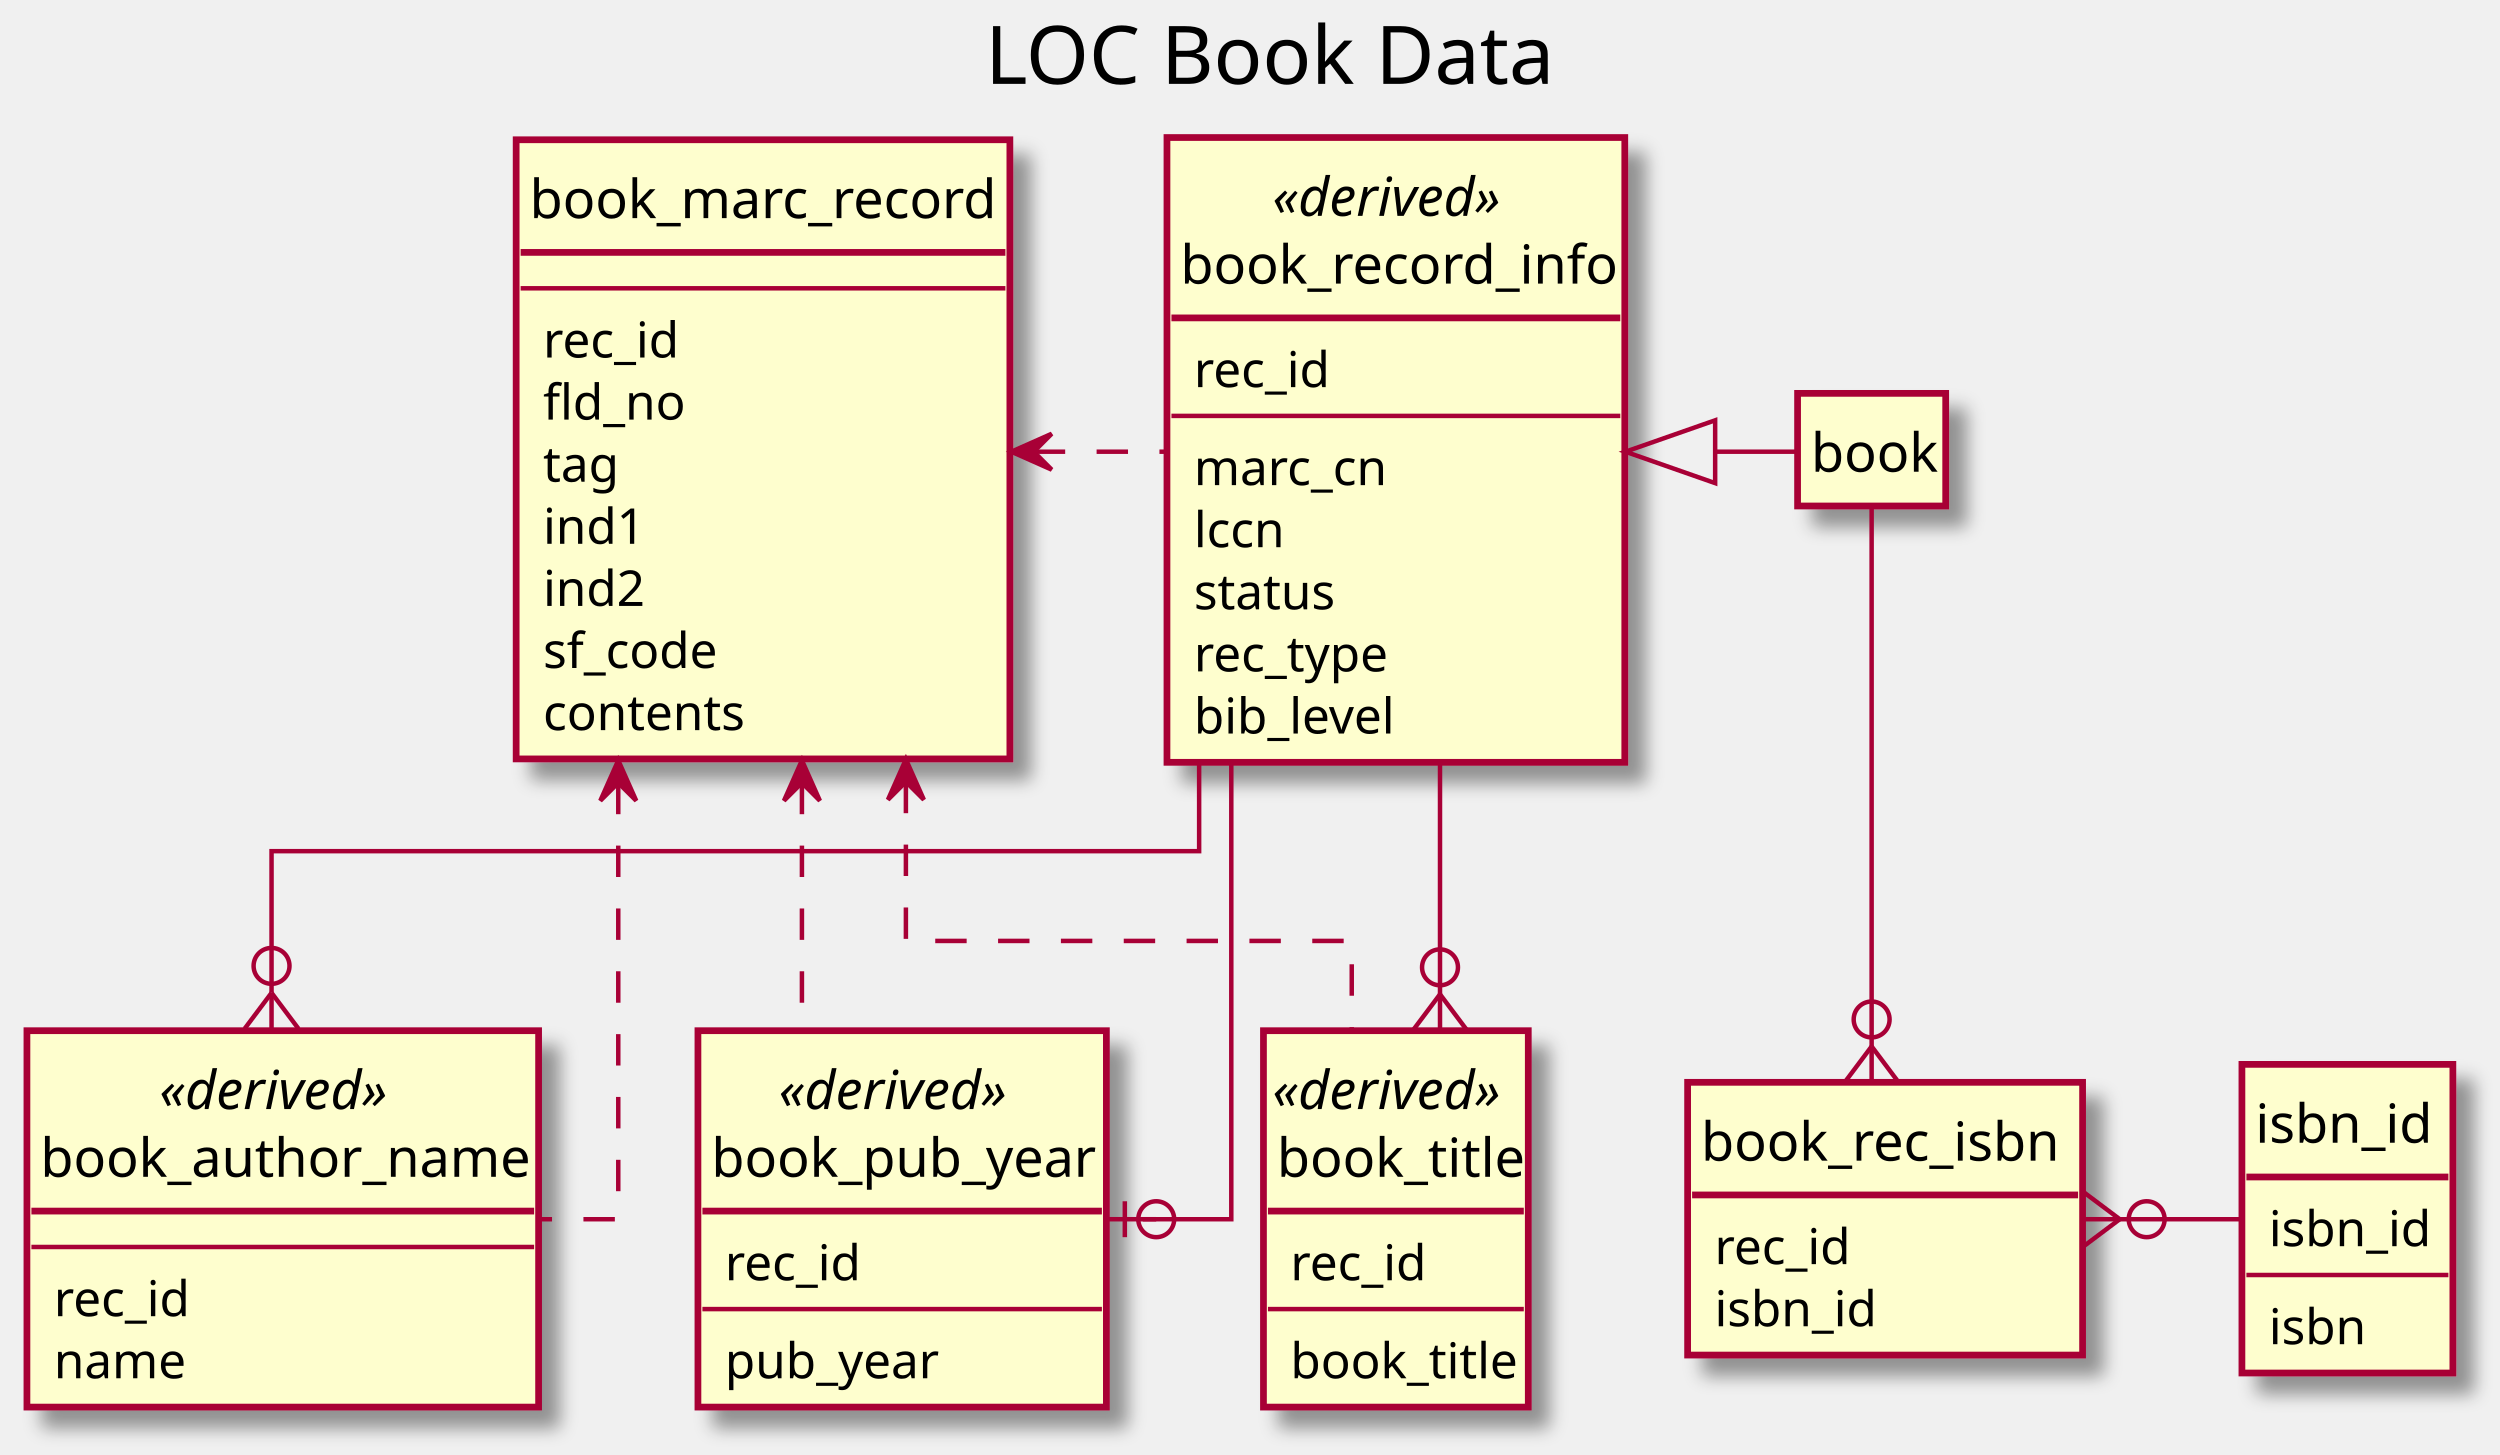
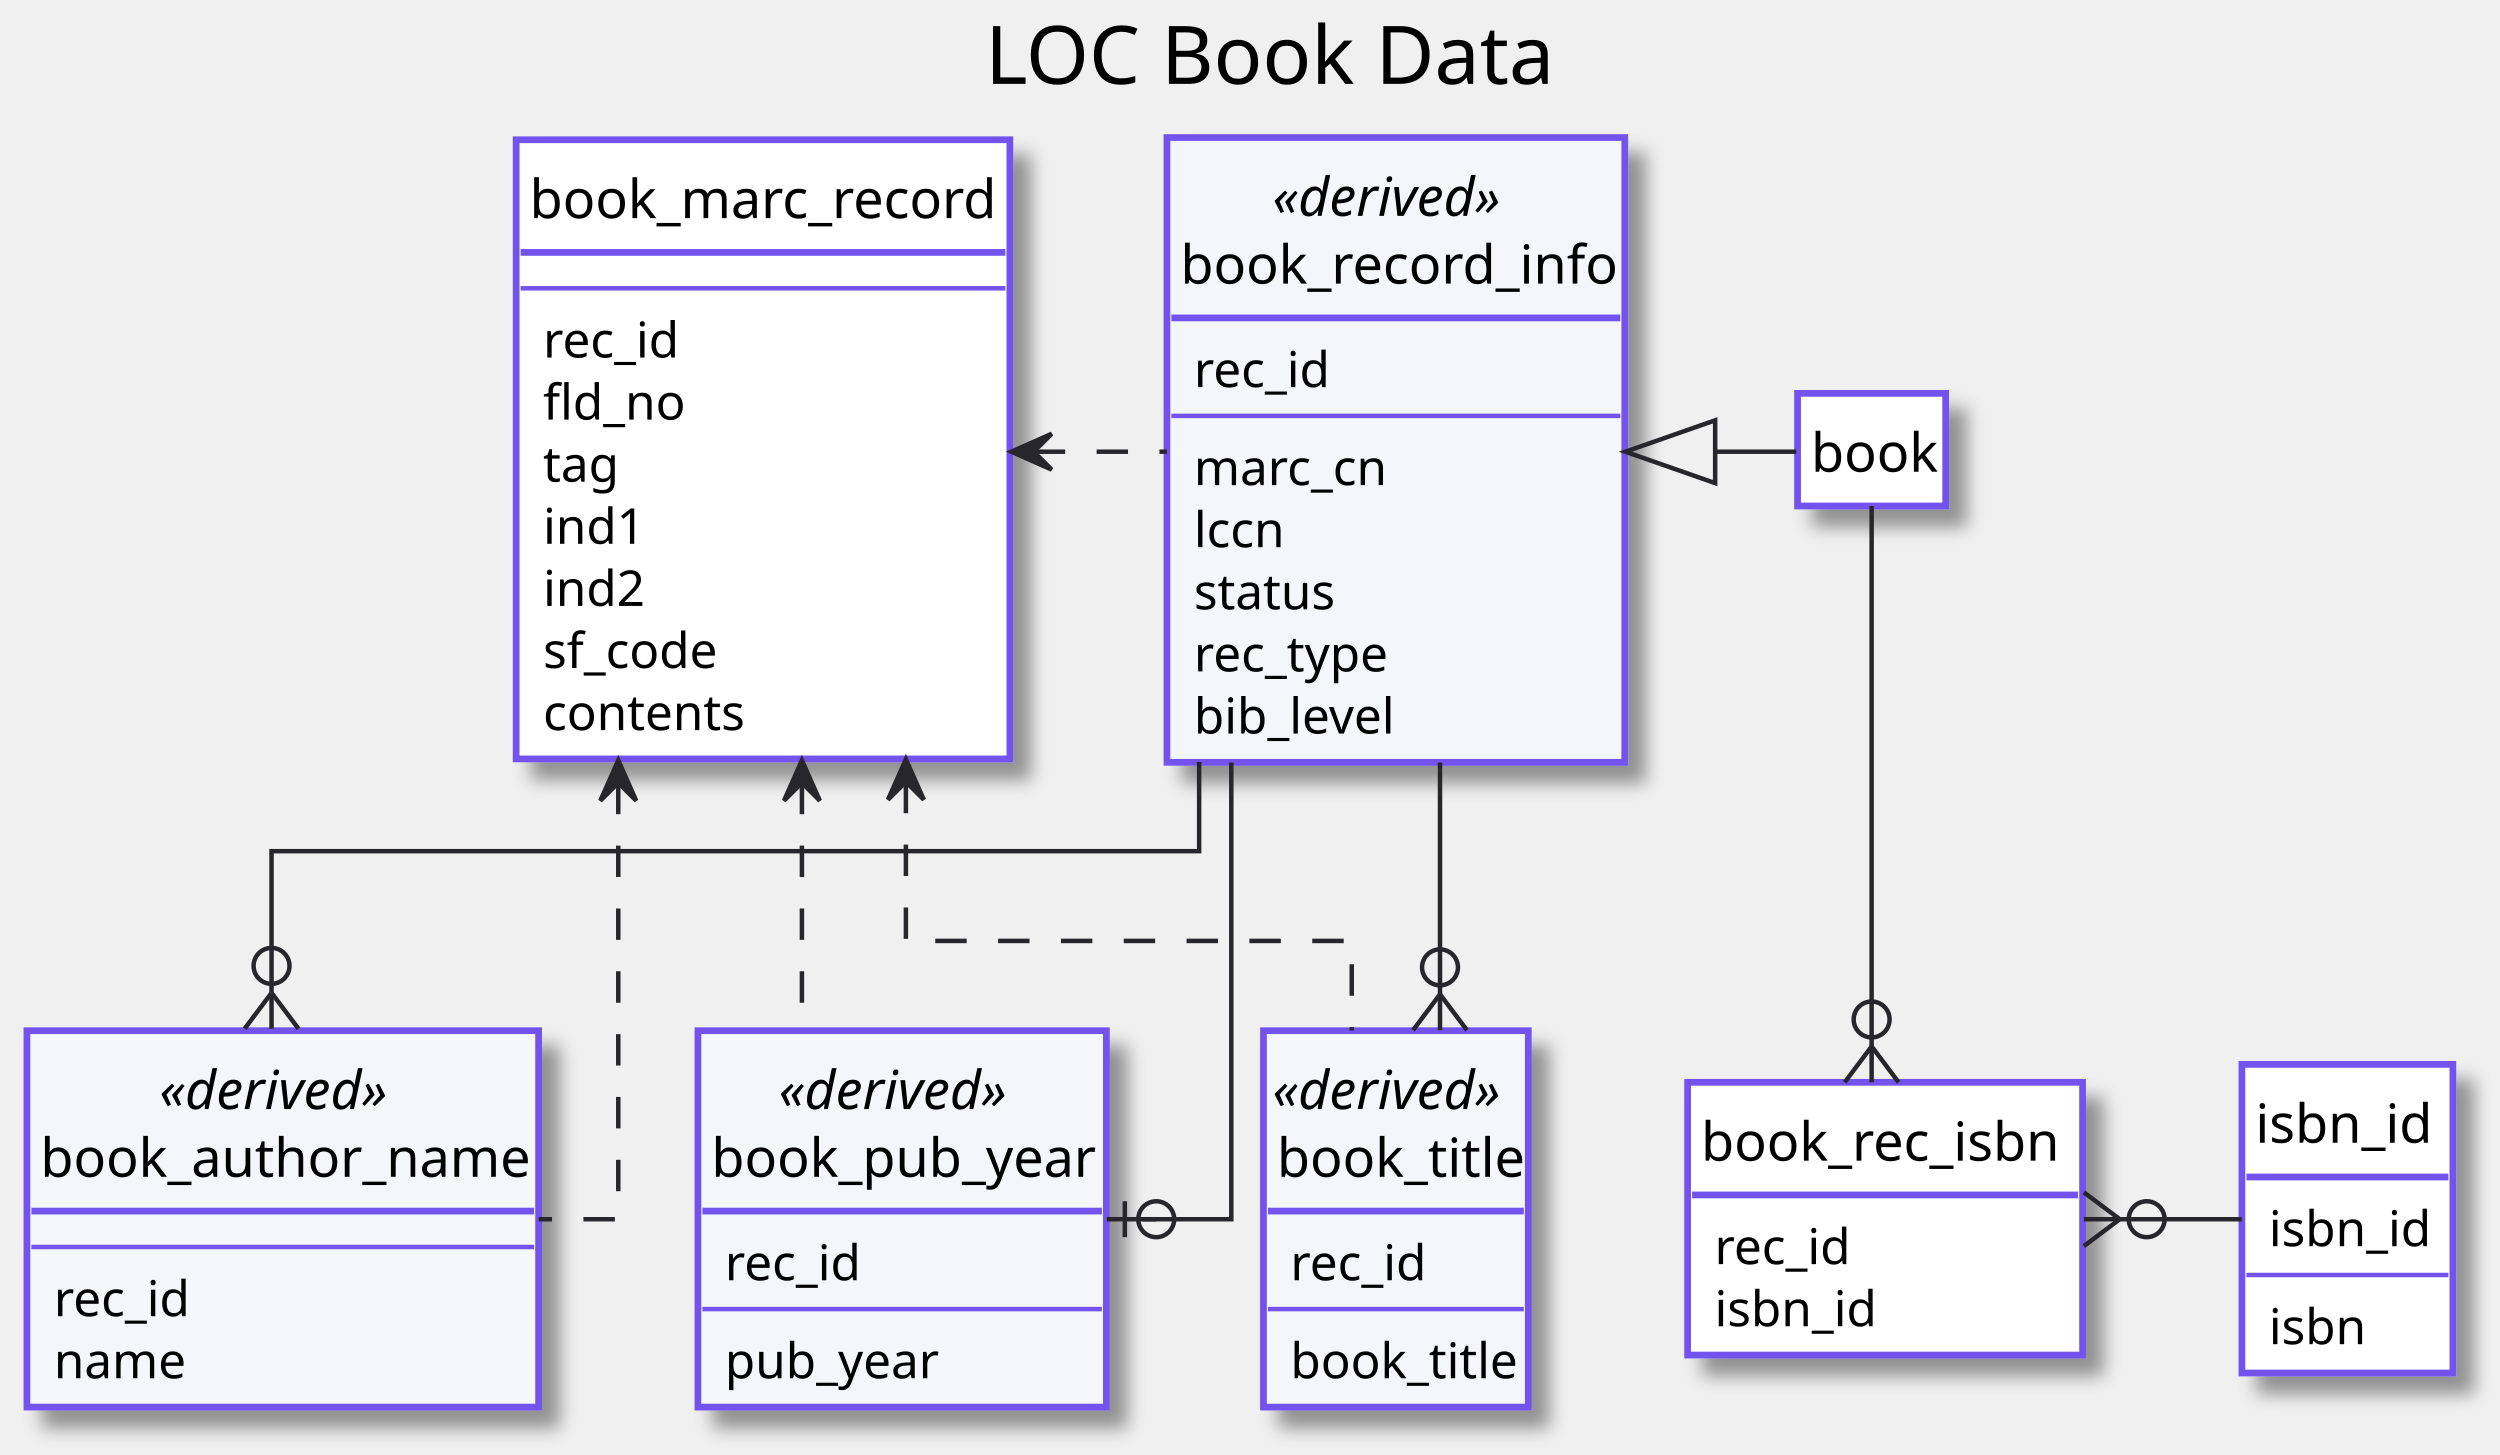
<svg xmlns="http://www.w3.org/2000/svg" contentScriptType="application/ecmascript" contentStyleType="text/css" height="324px" preserveAspectRatio="none" style="width:557px;height:324px;" version="1.1" viewBox="0 0 557 324" width="557px" zoomAndPan="magnify">
  <defs>
-     <filter height="300%" id="f1er0vngim7982" width="300%" x="-1" y="-1">
+     <filter height="300%" id="f11q3zmwko2xc9" width="300%" x="-1" y="-1">
      <feGaussianBlur result="blurOut" stdDeviation="2.0" />
      <feColorMatrix in="blurOut" result="blurOut2" type="matrix" values="0 0 0 0 0 0 0 0 0 0 0 0 0 0 0 0 0 0 .4 0" />
      <feOffset dx="4.0" dy="4.0" in="blurOut2" result="blurOut3" />
      <feBlend in="SourceGraphic" in2="blurOut3" mode="normal" />
    </filter>
  </defs>
  <g>
    <text fill="#000000" font-family="sans-serif" font-size="18" lengthAdjust="spacingAndGlyphs" textLength="126" x="219.5" y="18.686">LOC Book Data</text>
-     <rect fill="#FEFECE" filter="url(#f1er0vngim7982)" height="68.766" id="isbn_id" style="stroke: #A80036; stroke-width: 1.5;" width="47" x="499.5" y="237.141" />
+     <rect fill="#FFFFFF" filter="url(#f11q3zmwko2xc9)" height="68.766" id="isbn_id" style="stroke: #7253ED; stroke-width: 1.5;" width="47" x="499.5" y="237.141" />
    <text fill="#000000" font-family="sans-serif" font-size="12" lengthAdjust="spacingAndGlyphs" textLength="41" x="502.5" y="254.598">isbn_id</text>
-     <line style="stroke: #A80036; stroke-width: 1.5;" x1="500.5" x2="545.5" y1="262.234" y2="262.234" />
+     <line style="stroke: #7253ED; stroke-width: 1.5;" x1="500.5" x2="545.5" y1="262.234" y2="262.234" />
    <text fill="#000000" font-family="sans-serif" font-size="11" lengthAdjust="spacingAndGlyphs" textLength="34" x="505.5" y="277.653">isbn_id</text>
-     <line style="stroke: #A80036; stroke-width: 1.0;" x1="500.5" x2="545.5" y1="284.07" y2="284.07" />
+     <line style="stroke: #7253ED; stroke-width: 1.0;" x1="500.5" x2="545.5" y1="284.07" y2="284.07" />
    <text fill="#000000" font-family="sans-serif" font-size="11" lengthAdjust="spacingAndGlyphs" textLength="20" x="505.5" y="299.489">isbn</text>
-     <rect fill="#FEFECE" filter="url(#f1er0vngim7982)" height="137.945" id="book_marc_record" style="stroke: #A80036; stroke-width: 1.5;" width="110" x="115" y="31.141" />
+     <rect fill="#FFFFFF" filter="url(#f11q3zmwko2xc9)" height="137.945" id="book_marc_record" style="stroke: #7253ED; stroke-width: 1.5;" width="110" x="115" y="31.141" />
    <text fill="#000000" font-family="sans-serif" font-size="12" lengthAdjust="spacingAndGlyphs" textLength="104" x="118" y="48.598">book_marc_record</text>
-     <line style="stroke: #A80036; stroke-width: 1.5;" x1="116" x2="224" y1="56.234" y2="56.234" />
-     <line style="stroke: #A80036; stroke-width: 1.0;" x1="116" x2="224" y1="64.234" y2="64.234" />
+     <line style="stroke: #7253ED; stroke-width: 1.5;" x1="116" x2="224" y1="56.234" y2="56.234" />
+     <line style="stroke: #7253ED; stroke-width: 1.0;" x1="116" x2="224" y1="64.234" y2="64.234" />
    <text fill="#000000" font-family="sans-serif" font-size="11" lengthAdjust="spacingAndGlyphs" textLength="30" x="121" y="79.653">rec_id</text>
    <text fill="#000000" font-family="sans-serif" font-size="11" lengthAdjust="spacingAndGlyphs" textLength="30" x="121" y="93.489">fld_no</text>
    <text fill="#000000" font-family="sans-serif" font-size="11" lengthAdjust="spacingAndGlyphs" textLength="15" x="121" y="107.325">tag</text>
    <text fill="#000000" font-family="sans-serif" font-size="11" lengthAdjust="spacingAndGlyphs" textLength="20" x="121" y="121.161">ind1</text>
    <text fill="#000000" font-family="sans-serif" font-size="11" lengthAdjust="spacingAndGlyphs" textLength="20" x="121" y="134.997">ind2</text>
    <text fill="#000000" font-family="sans-serif" font-size="11" lengthAdjust="spacingAndGlyphs" textLength="40" x="121" y="148.833">sf_code</text>
    <text fill="#000000" font-family="sans-serif" font-size="11" lengthAdjust="spacingAndGlyphs" textLength="42" x="121" y="162.669">contents</text>
-     <rect fill="#FEFECE" filter="url(#f1er0vngim7982)" height="139.203" id="book_record_info" style="stroke: #A80036; stroke-width: 1.5;" width="102" x="260" y="30.641" />
+     <rect fill="#F5F6FA" filter="url(#f11q3zmwko2xc9)" height="139.203" id="book_record_info" style="stroke: #7253ED; stroke-width: 1.5;" width="102" x="260" y="30.641" />
    <text fill="#000000" font-family="sans-serif" font-size="12" font-style="italic" lengthAdjust="spacingAndGlyphs" textLength="55" x="283.5" y="48.098">«derived»</text>
    <text fill="#000000" font-family="sans-serif" font-size="12" lengthAdjust="spacingAndGlyphs" textLength="96" x="263" y="63.191">book_record_info</text>
-     <line style="stroke: #A80036; stroke-width: 1.5;" x1="261" x2="361" y1="70.828" y2="70.828" />
+     <line style="stroke: #7253ED; stroke-width: 1.5;" x1="261" x2="361" y1="70.828" y2="70.828" />
    <text fill="#000000" font-family="sans-serif" font-size="11" lengthAdjust="spacingAndGlyphs" textLength="30" x="266" y="86.247">rec_id</text>
-     <line style="stroke: #A80036; stroke-width: 1.0;" x1="261" x2="361" y1="92.664" y2="92.664" />
+     <line style="stroke: #7253ED; stroke-width: 1.0;" x1="261" x2="361" y1="92.664" y2="92.664" />
    <text fill="#000000" font-family="sans-serif" font-size="11" lengthAdjust="spacingAndGlyphs" textLength="42" x="266" y="108.083">marc_cn</text>
    <text fill="#000000" font-family="sans-serif" font-size="11" lengthAdjust="spacingAndGlyphs" textLength="20" x="266" y="121.919">lccn</text>
    <text fill="#000000" font-family="sans-serif" font-size="11" lengthAdjust="spacingAndGlyphs" textLength="30" x="266" y="135.755">status</text>
    <text fill="#000000" font-family="sans-serif" font-size="11" lengthAdjust="spacingAndGlyphs" textLength="43" x="266" y="149.591">rec_type</text>
    <text fill="#000000" font-family="sans-serif" font-size="11" lengthAdjust="spacingAndGlyphs" textLength="42" x="266" y="163.427">bib_level</text>
-     <rect fill="#FEFECE" filter="url(#f1er0vngim7982)" height="25.094" id="book" style="stroke: #A80036; stroke-width: 1.5;" width="33" x="400.5" y="87.641" />
+     <rect fill="#FFFFFF" filter="url(#f11q3zmwko2xc9)" height="25.094" id="book" style="stroke: #7253ED; stroke-width: 1.5;" width="33" x="400.5" y="87.641" />
    <text fill="#000000" font-family="sans-serif" font-size="12" lengthAdjust="spacingAndGlyphs" textLength="27" x="403.5" y="105.098">book</text>
-     <rect fill="#FEFECE" filter="url(#f1er0vngim7982)" height="60.766" id="book_rec_isbn" style="stroke: #A80036; stroke-width: 1.5;" width="88" x="376" y="241.141" />
+     <rect fill="#FFFFFF" filter="url(#f11q3zmwko2xc9)" height="60.766" id="book_rec_isbn" style="stroke: #7253ED; stroke-width: 1.5;" width="88" x="376" y="241.141" />
    <text fill="#000000" font-family="sans-serif" font-size="12" lengthAdjust="spacingAndGlyphs" textLength="82" x="379" y="258.598">book_rec_isbn</text>
-     <line style="stroke: #A80036; stroke-width: 1.5;" x1="377" x2="463" y1="266.234" y2="266.234" />
+     <line style="stroke: #7253ED; stroke-width: 1.5;" x1="377" x2="463" y1="266.234" y2="266.234" />
    <text fill="#000000" font-family="sans-serif" font-size="11" lengthAdjust="spacingAndGlyphs" textLength="30" x="382" y="281.653">rec_id</text>
    <text fill="#000000" font-family="sans-serif" font-size="11" lengthAdjust="spacingAndGlyphs" textLength="34" x="382" y="295.489">isbn_id</text>
-     <rect fill="#FEFECE" filter="url(#f1er0vngim7982)" height="83.859" id="book_author_name" style="stroke: #A80036; stroke-width: 1.5;" width="114" x="6" y="229.641" />
+     <rect fill="#F5F6FA" filter="url(#f11q3zmwko2xc9)" height="83.859" id="book_author_name" style="stroke: #7253ED; stroke-width: 1.5;" width="114" x="6" y="229.641" />
    <text fill="#000000" font-family="sans-serif" font-size="12" font-style="italic" lengthAdjust="spacingAndGlyphs" textLength="55" x="35.5" y="247.098">«derived»</text>
    <text fill="#000000" font-family="sans-serif" font-size="12" lengthAdjust="spacingAndGlyphs" textLength="108" x="9" y="262.191">book_author_name</text>
-     <line style="stroke: #A80036; stroke-width: 1.5;" x1="7" x2="119" y1="269.828" y2="269.828" />
-     <line style="stroke: #A80036; stroke-width: 1.0;" x1="7" x2="119" y1="277.828" y2="277.828" />
+     <line style="stroke: #7253ED; stroke-width: 1.5;" x1="7" x2="119" y1="269.828" y2="269.828" />
+     <line style="stroke: #7253ED; stroke-width: 1.0;" x1="7" x2="119" y1="277.828" y2="277.828" />
    <text fill="#000000" font-family="sans-serif" font-size="11" lengthAdjust="spacingAndGlyphs" textLength="30" x="12" y="293.247">rec_id</text>
    <text fill="#000000" font-family="sans-serif" font-size="11" lengthAdjust="spacingAndGlyphs" textLength="26" x="12" y="307.083">name</text>
-     <rect fill="#FEFECE" filter="url(#f1er0vngim7982)" height="83.859" id="book_pub_year" style="stroke: #A80036; stroke-width: 1.5;" width="91" x="155.5" y="229.641" />
+     <rect fill="#F5F6FA" filter="url(#f11q3zmwko2xc9)" height="83.859" id="book_pub_year" style="stroke: #7253ED; stroke-width: 1.5;" width="91" x="155.5" y="229.641" />
    <text fill="#000000" font-family="sans-serif" font-size="12" font-style="italic" lengthAdjust="spacingAndGlyphs" textLength="55" x="173.5" y="247.098">«derived»</text>
    <text fill="#000000" font-family="sans-serif" font-size="12" lengthAdjust="spacingAndGlyphs" textLength="85" x="158.5" y="262.191">book_pub_year</text>
-     <line style="stroke: #A80036; stroke-width: 1.5;" x1="156.5" x2="245.5" y1="269.828" y2="269.828" />
+     <line style="stroke: #7253ED; stroke-width: 1.5;" x1="156.5" x2="245.5" y1="269.828" y2="269.828" />
    <text fill="#000000" font-family="sans-serif" font-size="11" lengthAdjust="spacingAndGlyphs" textLength="30" x="161.5" y="285.247">rec_id</text>
-     <line style="stroke: #A80036; stroke-width: 1.0;" x1="156.5" x2="245.5" y1="291.664" y2="291.664" />
+     <line style="stroke: #7253ED; stroke-width: 1.0;" x1="156.5" x2="245.5" y1="291.664" y2="291.664" />
    <text fill="#000000" font-family="sans-serif" font-size="11" lengthAdjust="spacingAndGlyphs" textLength="46" x="161.5" y="307.083">pub_year</text>
-     <rect fill="#FEFECE" filter="url(#f1er0vngim7982)" height="83.859" id="book_title" style="stroke: #A80036; stroke-width: 1.5;" width="59" x="281.5" y="229.641" />
+     <rect fill="#F5F6FA" filter="url(#f11q3zmwko2xc9)" height="83.859" id="book_title" style="stroke: #7253ED; stroke-width: 1.5;" width="59" x="281.5" y="229.641" />
    <text fill="#000000" font-family="sans-serif" font-size="12" font-style="italic" lengthAdjust="spacingAndGlyphs" textLength="55" x="283.5" y="247.098">«derived»</text>
    <text fill="#000000" font-family="sans-serif" font-size="12" lengthAdjust="spacingAndGlyphs" textLength="53" x="284.5" y="262.191">book_title</text>
-     <line style="stroke: #A80036; stroke-width: 1.5;" x1="282.5" x2="339.5" y1="269.828" y2="269.828" />
+     <line style="stroke: #7253ED; stroke-width: 1.5;" x1="282.5" x2="339.5" y1="269.828" y2="269.828" />
    <text fill="#000000" font-family="sans-serif" font-size="11" lengthAdjust="spacingAndGlyphs" textLength="30" x="287.5" y="285.247">rec_id</text>
-     <line style="stroke: #A80036; stroke-width: 1.0;" x1="282.5" x2="339.5" y1="291.664" y2="291.664" />
+     <line style="stroke: #7253ED; stroke-width: 1.0;" x1="282.5" x2="339.5" y1="291.664" y2="291.664" />
    <text fill="#000000" font-family="sans-serif" font-size="11" lengthAdjust="spacingAndGlyphs" textLength="45" x="287.5" y="307.083">book_title</text>
-     <path d="M230.322,100.641 C230.322,100.641 259.974,100.641 259.974,100.641 " fill="none" id="book_marc_record&lt;-book_record_info" style="stroke: #A80036; stroke-width: 1.0; stroke-dasharray: 7.0,7.0;" />
-     <polygon fill="#A80036" points="225.322,100.641,234.322,104.641,230.322,100.641,234.322,96.641,225.322,100.641" style="stroke: #A80036; stroke-width: 1.0;" />
-     <path d="M382.137,100.641 C382.137,100.641 400.215,100.641 400.215,100.641 " fill="none" id="book_record_info&lt;-book" style="stroke: #A80036; stroke-width: 1.0;" />
-     <polygon fill="none" points="382.137,107.641,362.137,100.641,382.137,93.641,382.137,107.641" style="stroke: #A80036; stroke-width: 1.0;" />
-     <path d="M417,112.752 C417,112.752 417,233.135 417,233.135 " fill="none" id="book-&gt;book_rec_isbn" style="stroke: #A80036; stroke-width: 1.0;" />
-     <line style="stroke: #A80036; stroke-width: 1.0;" x1="417" x2="423" y1="233.135" y2="241.135" />
-     <line style="stroke: #A80036; stroke-width: 1.0;" x1="417" x2="411" y1="233.135" y2="241.135" />
-     <line style="stroke: #A80036; stroke-width: 1.0;" x1="417" x2="417" y1="233.135" y2="241.135" />
-     <ellipse cx="417" cy="227.135" fill="none" rx="4" ry="4" style="stroke: #A80036; stroke-width: 1.0;" />
-     <path d="M472.279,271.641 C472.279,271.641 499.475,271.641 499.475,271.641 " fill="none" id="book_rec_isbn&lt;-isbn_id" style="stroke: #A80036; stroke-width: 1.0;" />
-     <line style="stroke: #A80036; stroke-width: 1.0;" x1="472.279" x2="464.279" y1="271.641" y2="277.641" />
-     <line style="stroke: #A80036; stroke-width: 1.0;" x1="472.279" x2="464.279" y1="271.641" y2="265.641" />
-     <line style="stroke: #A80036; stroke-width: 1.0;" x1="472.279" x2="464.279" y1="271.641" y2="271.641" />
-     <ellipse cx="478.279" cy="271.641" fill="none" rx="4" ry="4" style="stroke: #A80036; stroke-width: 1.0;" />
-     <path d="M137.75,174.402 C137.75,174.402 137.75,271.641 137.75,271.641 C137.75,271.641 130.267,271.641 120.035,271.641 " fill="none" id="book_marc_record&lt;-book_author_name" style="stroke: #A80036; stroke-width: 1.0; stroke-dasharray: 7.0,7.0;" />
-     <polygon fill="#A80036" points="137.75,169.402,133.75,178.402,137.75,174.402,141.75,178.402,137.75,169.402" style="stroke: #A80036; stroke-width: 1.0;" />
-     <path d="M267.167,169.778 C267.167,181.332 267.167,189.641 267.167,189.641 C267.167,189.641 60.5,189.641 60.5,189.641 C60.5,189.641 60.5,221.2 60.5,221.2 " fill="none" id="book_record_info-&gt;book_author_name" style="stroke: #A80036; stroke-width: 1.0;" />
-     <line style="stroke: #A80036; stroke-width: 1.0;" x1="60.5" x2="66.5" y1="221.2" y2="229.2" />
-     <line style="stroke: #A80036; stroke-width: 1.0;" x1="60.5" x2="54.5" y1="221.2" y2="229.2" />
-     <line style="stroke: #A80036; stroke-width: 1.0;" x1="60.5" x2="60.5" y1="221.2" y2="229.2" />
-     <ellipse cx="60.5" cy="215.2" fill="none" rx="4" ry="4" style="stroke: #A80036; stroke-width: 1.0;" />
-     <path d="M178.667,174.402 C178.667,174.402 178.667,229.27 178.667,229.27 " fill="none" id="book_marc_record&lt;-book_pub_year" style="stroke: #A80036; stroke-width: 1.0; stroke-dasharray: 7.0,7.0;" />
-     <polygon fill="#A80036" points="178.667,169.402,174.667,178.402,178.667,174.402,182.667,178.402,178.667,169.402" style="stroke: #A80036; stroke-width: 1.0;" />
-     <path d="M274.333,169.897 C274.333,217.377 274.333,271.641 274.333,271.641 C274.333,271.641 254.609,271.641 254.609,271.641 " fill="none" id="book_record_info-&gt;book_pub_year" style="stroke: #A80036; stroke-width: 1.0;" />
-     <line style="stroke: #A80036; stroke-width: 1.0;" x1="257.609" x2="246.609" y1="271.641" y2="271.641" />
-     <ellipse cx="257.609" cy="271.641" fill="none" rx="4" ry="4" style="stroke: #A80036; stroke-width: 1.0;" />
-     <line style="stroke: #A80036; stroke-width: 1.0;" x1="250.609" x2="250.609" y1="275.641" y2="267.641" />
-     <path d="M201.833,174.178 C201.833,174.178 201.833,209.641 201.833,209.641 C201.833,209.641 301.167,209.641 301.167,209.641 C301.167,209.641 301.167,218.542 301.167,229.599 " fill="none" id="book_marc_record&lt;-book_title" style="stroke: #A80036; stroke-width: 1.0; stroke-dasharray: 7.0,7.0;" />
-     <polygon fill="#A80036" points="201.833,169.178,197.833,178.178,201.833,174.178,205.833,178.178,201.833,169.178" style="stroke: #A80036; stroke-width: 1.0;" />
-     <path d="M320.833,169.897 C320.833,169.897 320.833,221.522 320.833,221.522 " fill="none" id="book_record_info-&gt;book_title" style="stroke: #A80036; stroke-width: 1.0;" />
-     <line style="stroke: #A80036; stroke-width: 1.0;" x1="320.833" x2="326.833" y1="221.522" y2="229.522" />
-     <line style="stroke: #A80036; stroke-width: 1.0;" x1="320.833" x2="314.833" y1="221.522" y2="229.522" />
-     <line style="stroke: #A80036; stroke-width: 1.0;" x1="320.833" x2="320.833" y1="221.522" y2="229.522" />
-     <ellipse cx="320.833" cy="215.522" fill="none" rx="4" ry="4" style="stroke: #A80036; stroke-width: 1.0;" />
+     <path d="M230.322,100.641 C230.322,100.641 259.974,100.641 259.974,100.641 " fill="none" id="book_marc_record&lt;-book_record_info" style="stroke: #27262B; stroke-width: 1.0; stroke-dasharray: 7.0,7.0;" />
+     <polygon fill="#27262B" points="225.322,100.641,234.322,104.641,230.322,100.641,234.322,96.641,225.322,100.641" style="stroke: #27262B; stroke-width: 1.0;" />
+     <path d="M382.137,100.641 C382.137,100.641 400.215,100.641 400.215,100.641 " fill="none" id="book_record_info&lt;-book" style="stroke: #27262B; stroke-width: 1.0;" />
+     <polygon fill="none" points="382.137,107.641,362.137,100.641,382.137,93.641,382.137,107.641" style="stroke: #27262B; stroke-width: 1.0;" />
+     <path d="M417,112.752 C417,112.752 417,233.135 417,233.135 " fill="none" id="book-&gt;book_rec_isbn" style="stroke: #27262B; stroke-width: 1.0;" />
+     <line style="stroke: #27262B; stroke-width: 1.0;" x1="417" x2="423" y1="233.135" y2="241.135" />
+     <line style="stroke: #27262B; stroke-width: 1.0;" x1="417" x2="411" y1="233.135" y2="241.135" />
+     <line style="stroke: #27262B; stroke-width: 1.0;" x1="417" x2="417" y1="233.135" y2="241.135" />
+     <ellipse cx="417" cy="227.135" fill="none" rx="4" ry="4" style="stroke: #27262B; stroke-width: 1.0;" />
+     <path d="M472.279,271.641 C472.279,271.641 499.475,271.641 499.475,271.641 " fill="none" id="book_rec_isbn&lt;-isbn_id" style="stroke: #27262B; stroke-width: 1.0;" />
+     <line style="stroke: #27262B; stroke-width: 1.0;" x1="472.279" x2="464.279" y1="271.641" y2="277.641" />
+     <line style="stroke: #27262B; stroke-width: 1.0;" x1="472.279" x2="464.279" y1="271.641" y2="265.641" />
+     <line style="stroke: #27262B; stroke-width: 1.0;" x1="472.279" x2="464.279" y1="271.641" y2="271.641" />
+     <ellipse cx="478.279" cy="271.641" fill="none" rx="4" ry="4" style="stroke: #27262B; stroke-width: 1.0;" />
+     <path d="M137.75,174.402 C137.75,174.402 137.75,271.641 137.75,271.641 C137.75,271.641 130.267,271.641 120.035,271.641 " fill="none" id="book_marc_record&lt;-book_author_name" style="stroke: #27262B; stroke-width: 1.0; stroke-dasharray: 7.0,7.0;" />
+     <polygon fill="#27262B" points="137.75,169.402,133.75,178.402,137.75,174.402,141.75,178.402,137.75,169.402" style="stroke: #27262B; stroke-width: 1.0;" />
+     <path d="M267.167,169.778 C267.167,181.332 267.167,189.641 267.167,189.641 C267.167,189.641 60.5,189.641 60.5,189.641 C60.5,189.641 60.5,221.2 60.5,221.2 " fill="none" id="book_record_info-&gt;book_author_name" style="stroke: #27262B; stroke-width: 1.0;" />
+     <line style="stroke: #27262B; stroke-width: 1.0;" x1="60.5" x2="66.5" y1="221.2" y2="229.2" />
+     <line style="stroke: #27262B; stroke-width: 1.0;" x1="60.5" x2="54.5" y1="221.2" y2="229.2" />
+     <line style="stroke: #27262B; stroke-width: 1.0;" x1="60.5" x2="60.5" y1="221.2" y2="229.2" />
+     <ellipse cx="60.5" cy="215.2" fill="none" rx="4" ry="4" style="stroke: #27262B; stroke-width: 1.0;" />
+     <path d="M178.667,174.402 C178.667,174.402 178.667,229.27 178.667,229.27 " fill="none" id="book_marc_record&lt;-book_pub_year" style="stroke: #27262B; stroke-width: 1.0; stroke-dasharray: 7.0,7.0;" />
+     <polygon fill="#27262B" points="178.667,169.402,174.667,178.402,178.667,174.402,182.667,178.402,178.667,169.402" style="stroke: #27262B; stroke-width: 1.0;" />
+     <path d="M274.333,169.897 C274.333,217.377 274.333,271.641 274.333,271.641 C274.333,271.641 254.609,271.641 254.609,271.641 " fill="none" id="book_record_info-&gt;book_pub_year" style="stroke: #27262B; stroke-width: 1.0;" />
+     <line style="stroke: #27262B; stroke-width: 1.0;" x1="257.609" x2="246.609" y1="271.641" y2="271.641" />
+     <ellipse cx="257.609" cy="271.641" fill="none" rx="4" ry="4" style="stroke: #27262B; stroke-width: 1.0;" />
+     <line style="stroke: #27262B; stroke-width: 1.0;" x1="250.609" x2="250.609" y1="275.641" y2="267.641" />
+     <path d="M201.833,174.178 C201.833,174.178 201.833,209.641 201.833,209.641 C201.833,209.641 301.167,209.641 301.167,209.641 C301.167,209.641 301.167,218.542 301.167,229.599 " fill="none" id="book_marc_record&lt;-book_title" style="stroke: #27262B; stroke-width: 1.0; stroke-dasharray: 7.0,7.0;" />
+     <polygon fill="#27262B" points="201.833,169.178,197.833,178.178,201.833,174.178,205.833,178.178,201.833,169.178" style="stroke: #27262B; stroke-width: 1.0;" />
+     <path d="M320.833,169.897 C320.833,169.897 320.833,221.522 320.833,221.522 " fill="none" id="book_record_info-&gt;book_title" style="stroke: #27262B; stroke-width: 1.0;" />
+     <line style="stroke: #27262B; stroke-width: 1.0;" x1="320.833" x2="326.833" y1="221.522" y2="229.522" />
+     <line style="stroke: #27262B; stroke-width: 1.0;" x1="320.833" x2="314.833" y1="221.522" y2="229.522" />
+     <line style="stroke: #27262B; stroke-width: 1.0;" x1="320.833" x2="320.833" y1="221.522" y2="229.522" />
+     <ellipse cx="320.833" cy="215.522" fill="none" rx="4" ry="4" style="stroke: #27262B; stroke-width: 1.0;" />
  </g>
</svg>
